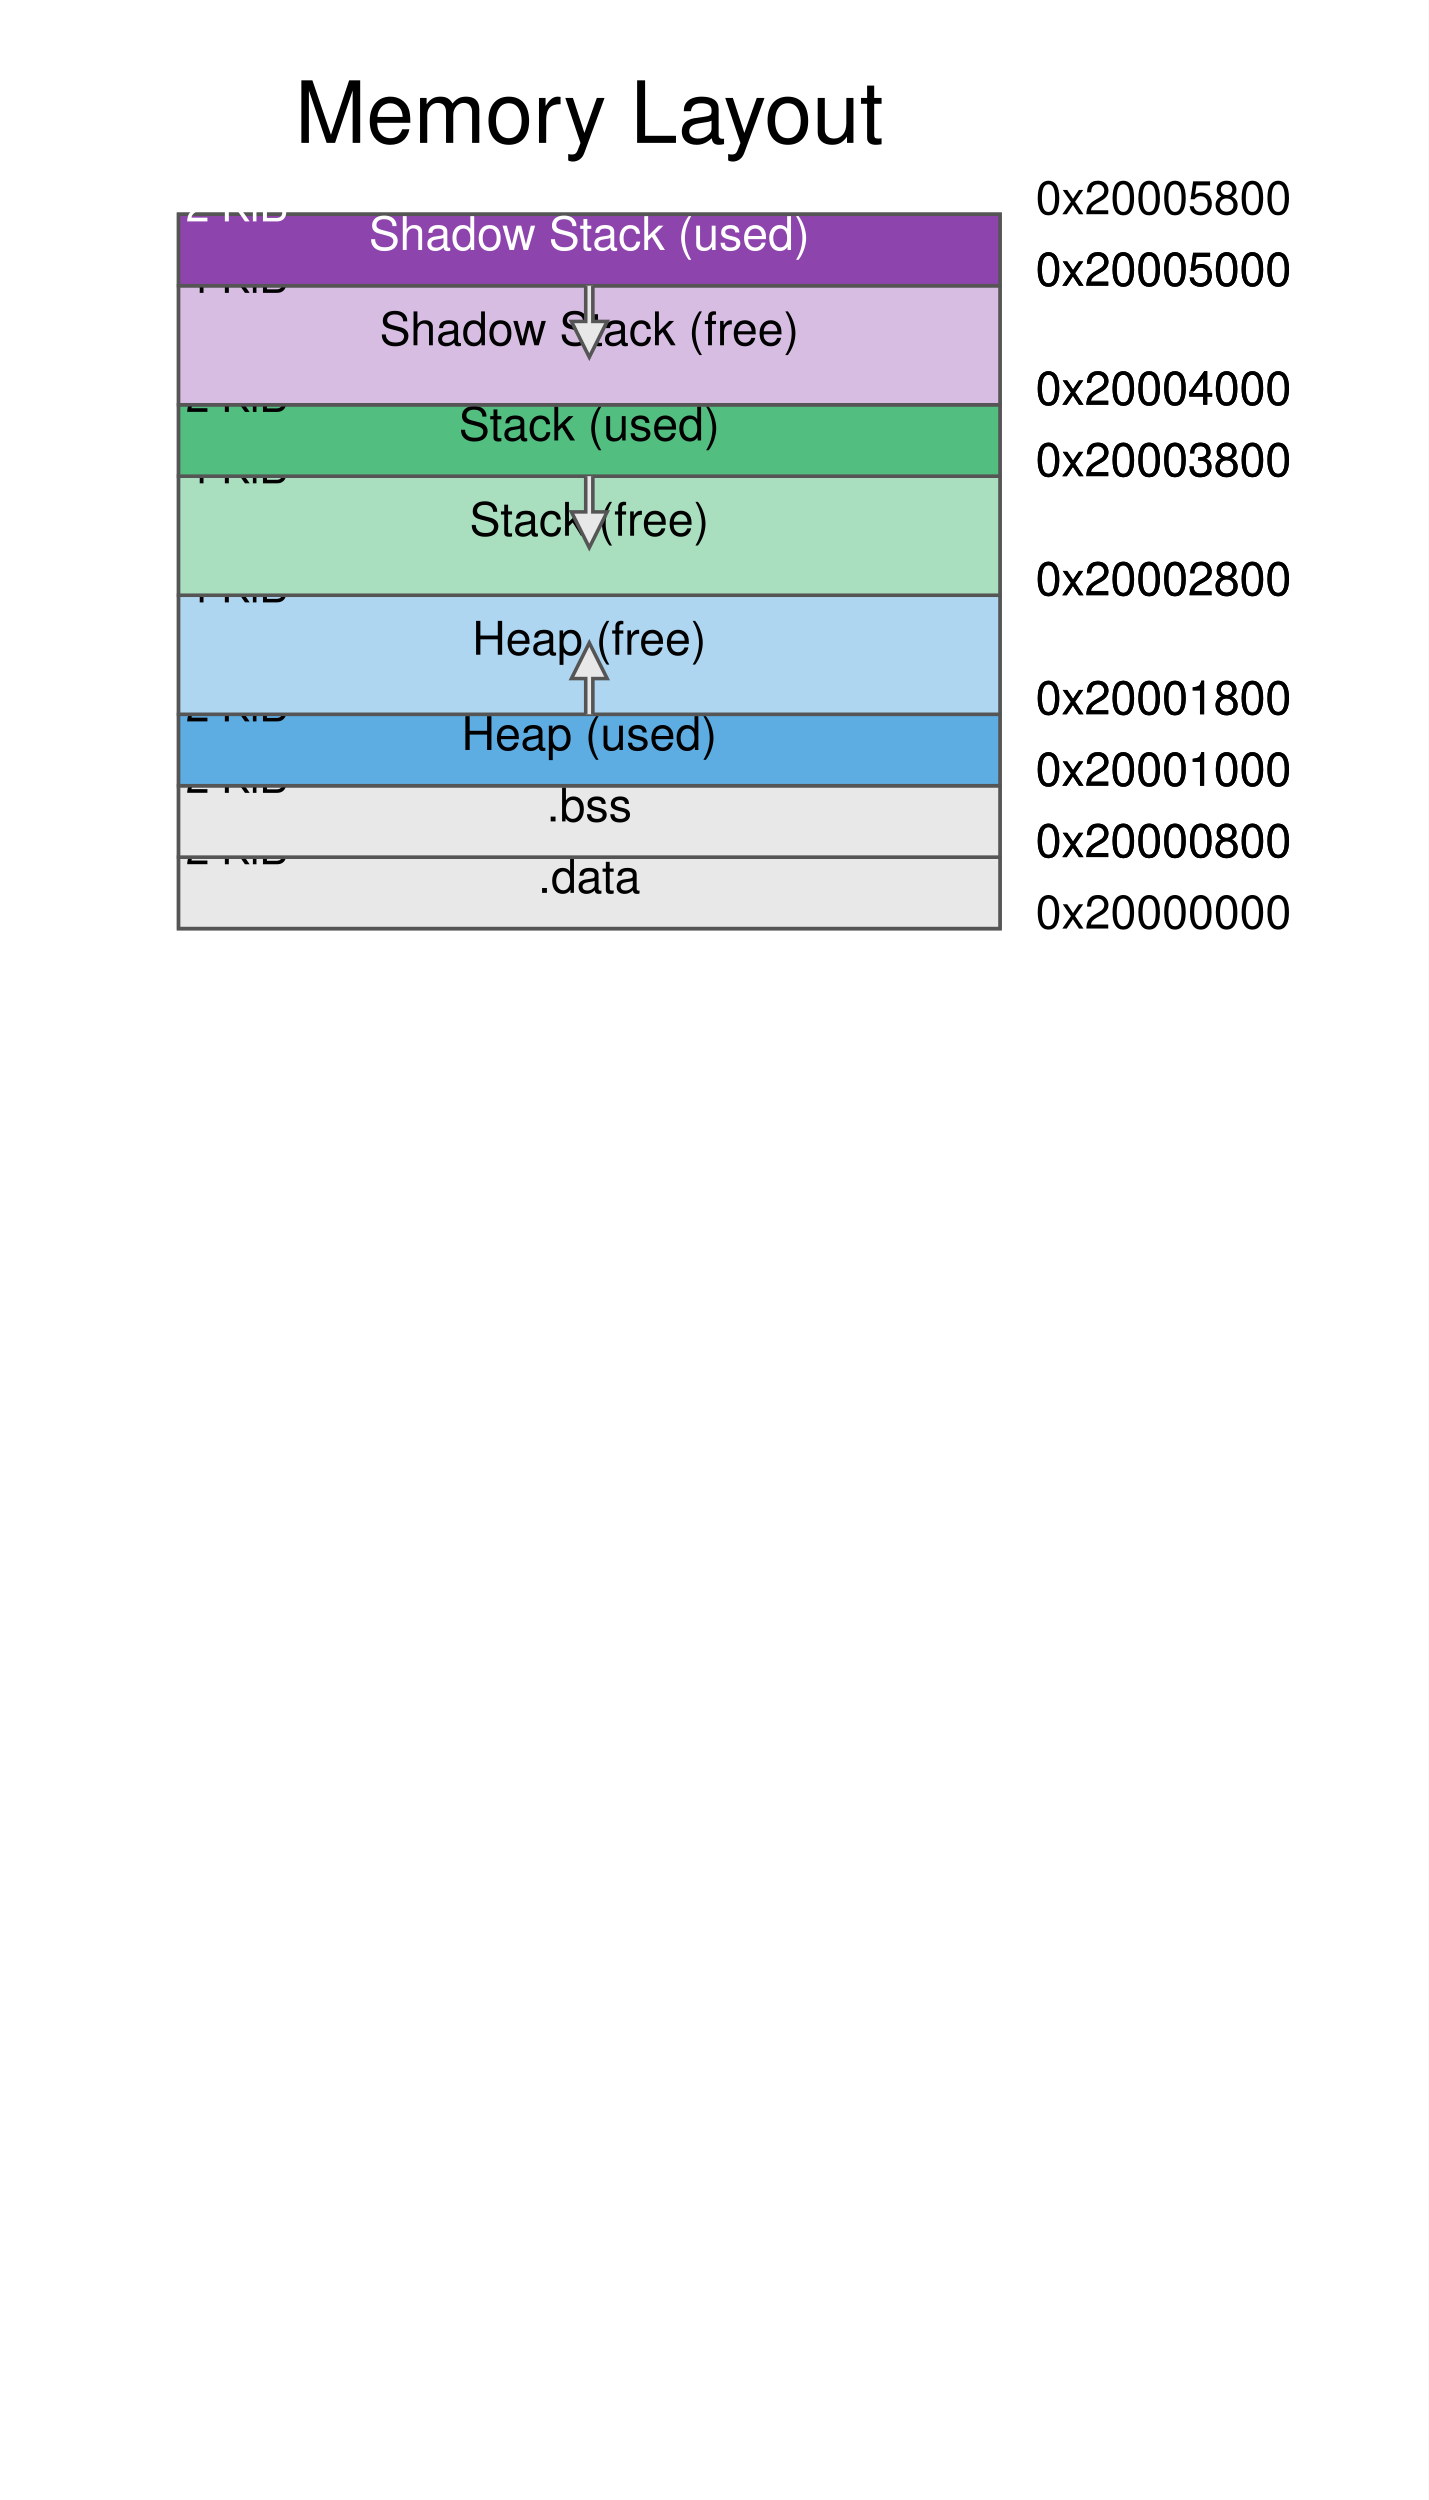
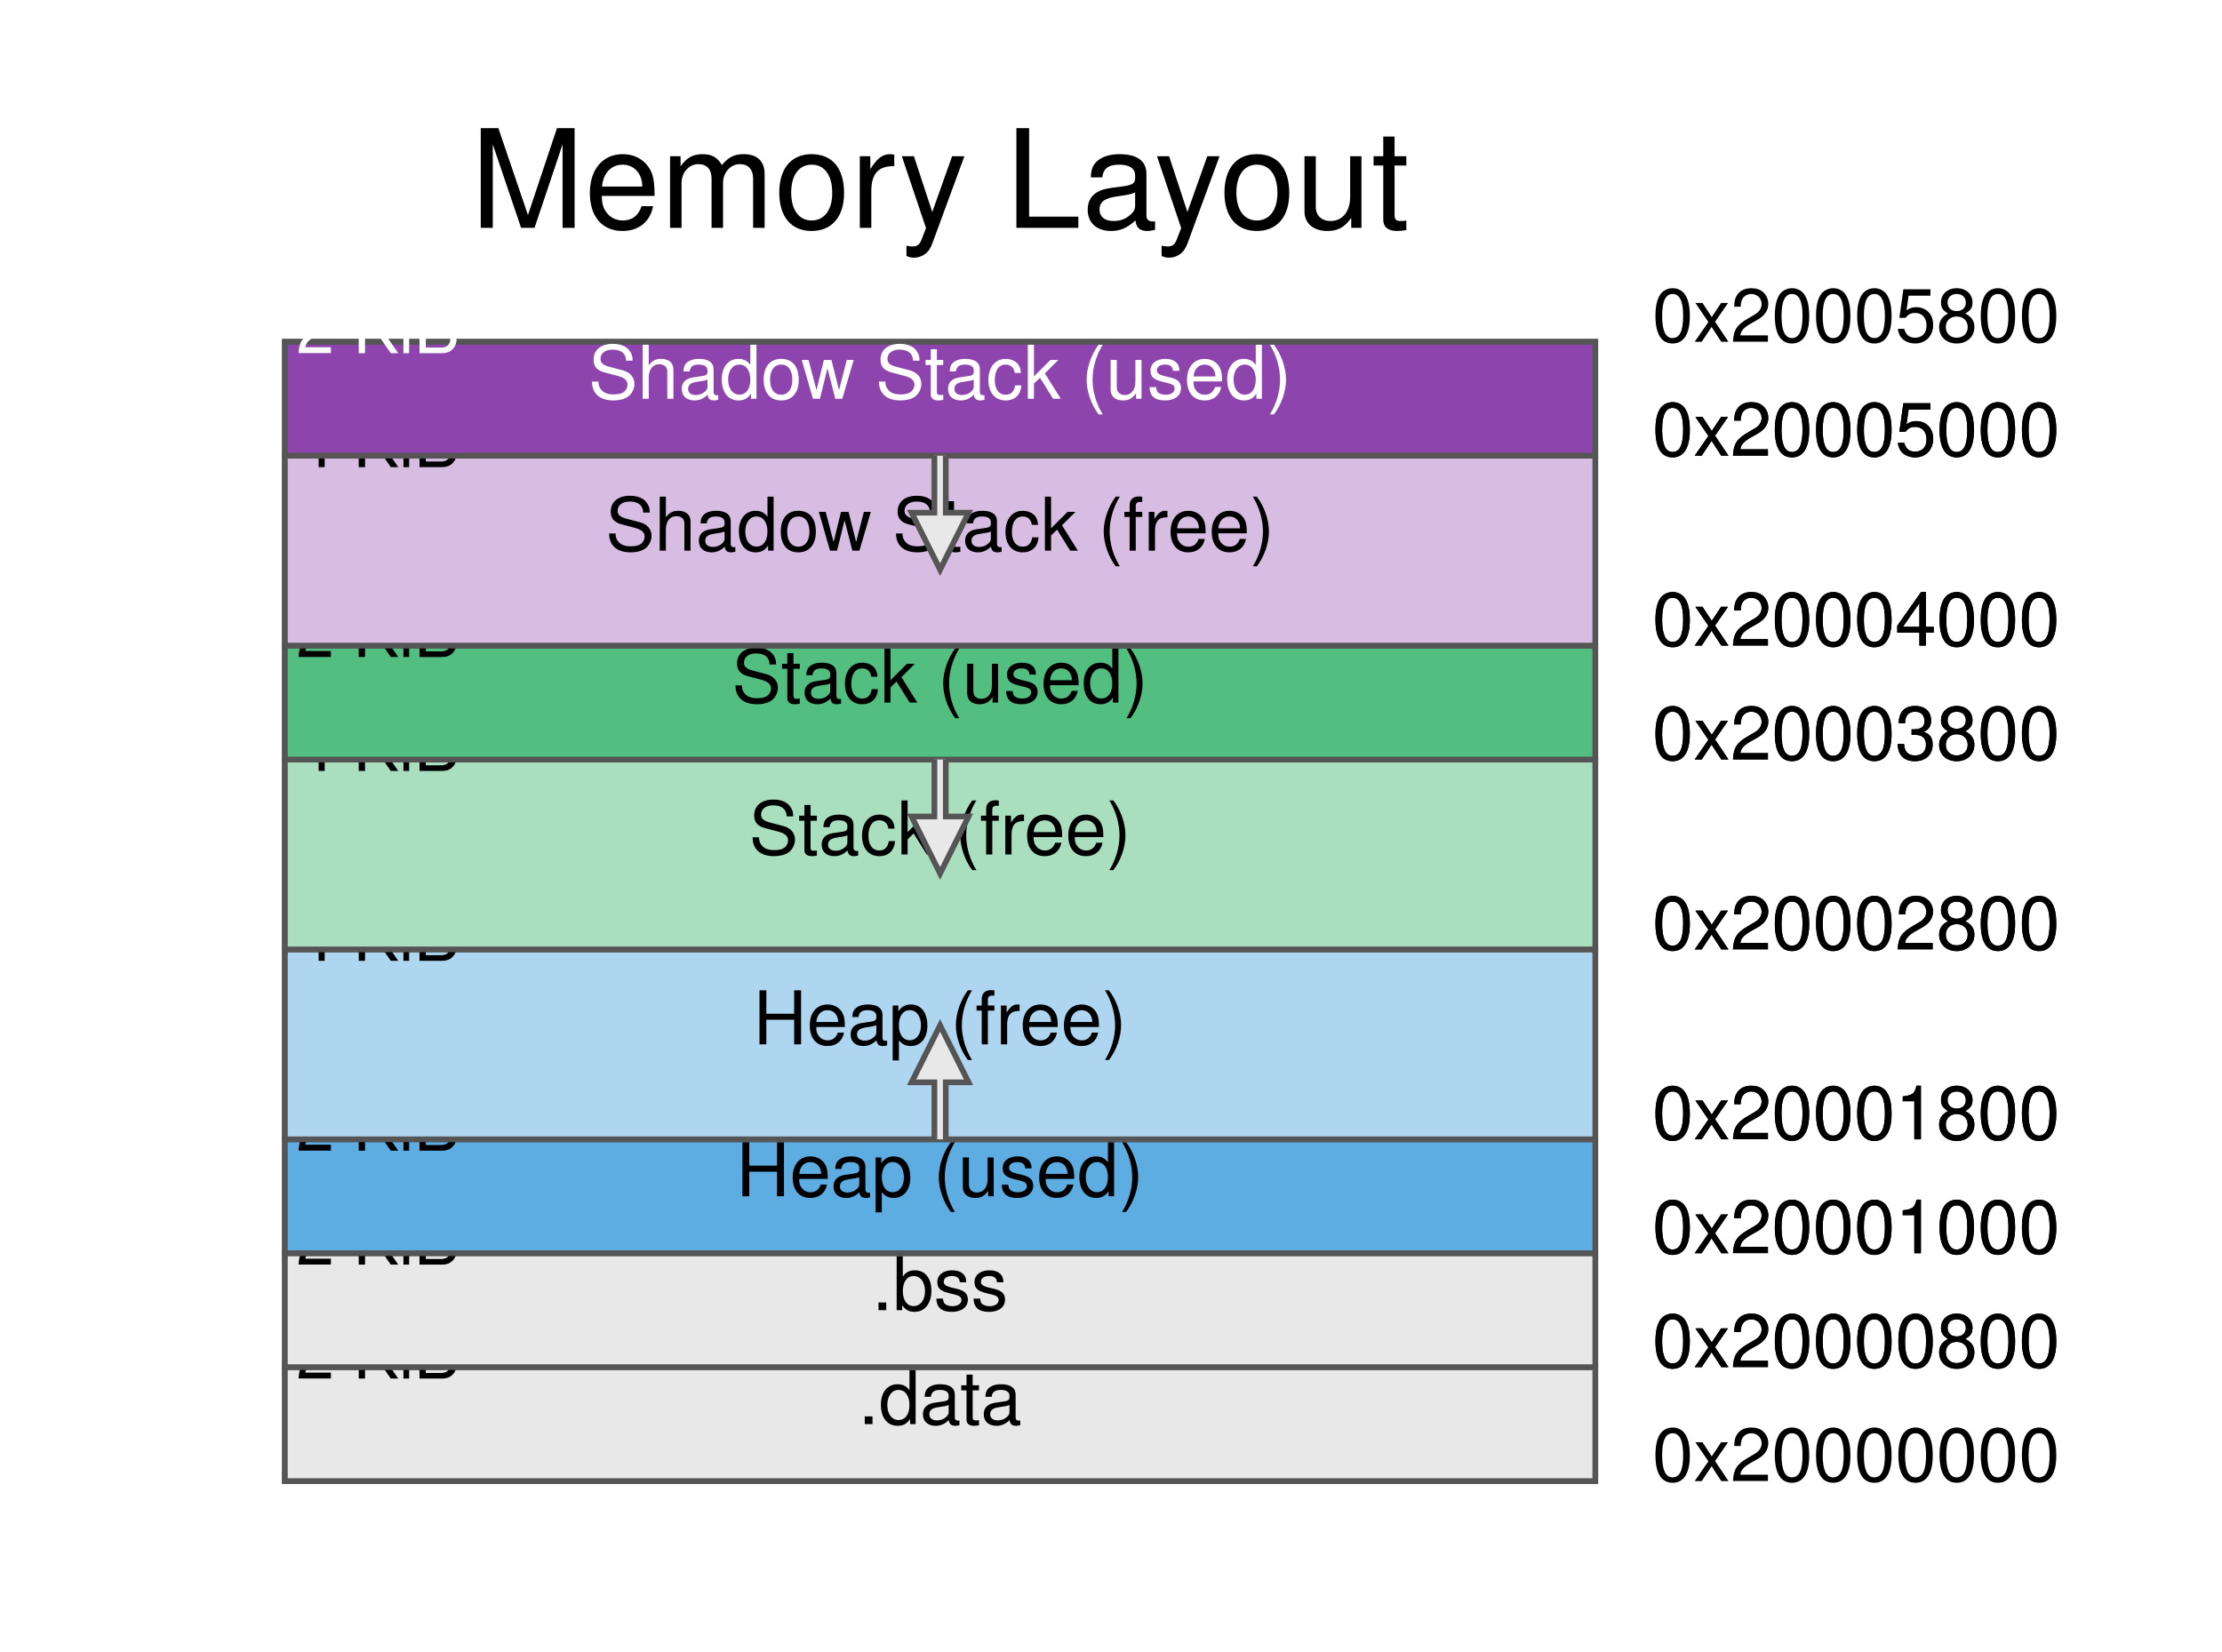
- <svg xmlns="http://www.w3.org/2000/svg" width="400" height="700" viewBox="0 0 400 700">
-   <rect x="0" y="0" width="400" height="700" fill="#ffffff" />
+ <svg xmlns="http://www.w3.org/2000/svg" width="390" height="290" viewBox="0 0 390 290">
+   <rect x="0" y="0" width="390" height="290" fill="#ffffff" />
  <g>
    <text x="115.0" y="-20" stroke="none" fill="#000000" stroke-width="0" font-size="24px" font-weight="normal" font-family="Helvetica" text-anchor="middle" alignment-baseline="middle" transform="translate(50.0,60.0)">Memory Layout</text>
    <g transform="translate(50.0,60.0)">
      <rect x="0" y="0" width="230.0" height="200.0" fill="#ffffff" stroke="#555555" stroke-width="1" />
      <rect x="0" y="180" width="230.0" height="20.0" fill="#e8e8e8" stroke="#555555" stroke-width="1" />
      <text x="115.0" y="190" stroke="none" fill="#000000" stroke-width="0" font-size="13" font-weight="normal" font-family="Helvetica" text-anchor="middle" alignment-baseline="middle">.data</text>
      <text x="240.0" y="200" stroke="none" fill="#000000" stroke-width="0" font-size="13" font-weight="normal" font-family="Helvetica" text-anchor="start" alignment-baseline="middle">0x20000000</text>
      <text x="240.0" y="180" stroke="none" fill="#000000" stroke-width="0" font-size="13" font-weight="normal" font-family="Helvetica" text-anchor="start" alignment-baseline="middle">0x20000800</text>
      <text x="2" y="182" stroke="none" fill="#000000" stroke-width="0" font-size="12px" font-weight="normal" font-family="Helvetica" text-anchor="start" alignment-baseline="hanging">2 KiB</text>
      <rect x="0" y="160" width="230.0" height="20.0" fill="#e8e8e8" stroke="#555555" stroke-width="1" />
      <text x="115.0" y="170" stroke="none" fill="#000000" stroke-width="0" font-size="13" font-weight="normal" font-family="Helvetica" text-anchor="middle" alignment-baseline="middle">.bss</text>
      <text x="240.0" y="180" stroke="none" fill="#000000" stroke-width="0" font-size="13" font-weight="normal" font-family="Helvetica" text-anchor="start" alignment-baseline="middle">0x20000800</text>
      <text x="240.0" y="160" stroke="none" fill="#000000" stroke-width="0" font-size="13" font-weight="normal" font-family="Helvetica" text-anchor="start" alignment-baseline="middle">0x20001000</text>
      <text x="2" y="162" stroke="none" fill="#000000" stroke-width="0" font-size="12px" font-weight="normal" font-family="Helvetica" text-anchor="start" alignment-baseline="hanging">2 KiB</text>
      <rect x="0" y="140" width="230.0" height="20.0" fill="#5dade2" stroke="#555555" stroke-width="1" />
      <text x="115.0" y="150" stroke="none" fill="#000000" stroke-width="0" font-size="13" font-weight="normal" font-family="Helvetica" text-anchor="middle" alignment-baseline="middle">Heap (used)</text>
      <text x="240.0" y="160" stroke="none" fill="#000000" stroke-width="0" font-size="13" font-weight="normal" font-family="Helvetica" text-anchor="start" alignment-baseline="middle">0x20001000</text>
      <text x="240.0" y="140" stroke="none" fill="#000000" stroke-width="0" font-size="13" font-weight="normal" font-family="Helvetica" text-anchor="start" alignment-baseline="middle">0x20001800</text>
      <text x="2" y="142" stroke="none" fill="#000000" stroke-width="0" font-size="12px" font-weight="normal" font-family="Helvetica" text-anchor="start" alignment-baseline="hanging">2 KiB</text>
      <rect x="0" y="106.667" width="230.0" height="33.333" fill="#aed6f1" stroke="#555555" stroke-width="1" />
      <text x="115.0" y="123.333" stroke="none" fill="#000000" stroke-width="0" font-size="13" font-weight="normal" font-family="Helvetica" text-anchor="middle" alignment-baseline="middle">Heap (free)</text>
      <text x="240.0" y="140" stroke="none" fill="#000000" stroke-width="0" font-size="13" font-weight="normal" font-family="Helvetica" text-anchor="start" alignment-baseline="middle">0x20001800</text>
      <text x="240.0" y="106.667" stroke="none" fill="#000000" stroke-width="0" font-size="13" font-weight="normal" font-family="Helvetica" text-anchor="start" alignment-baseline="middle">0x20002800</text>
      <text x="2" y="108.667" stroke="none" fill="#000000" stroke-width="0" font-size="12px" font-weight="normal" font-family="Helvetica" text-anchor="start" alignment-baseline="hanging">4 KiB</text>
      <rect x="0" y="73.333" width="230.0" height="33.333" fill="#a9dfbf" stroke="#555555" stroke-width="1" />
      <text x="115.0" y="90" stroke="none" fill="#000000" stroke-width="0" font-size="13" font-weight="normal" font-family="Helvetica" text-anchor="middle" alignment-baseline="middle">Stack (free)</text>
      <text x="240.0" y="106.667" stroke="none" fill="#000000" stroke-width="0" font-size="13" font-weight="normal" font-family="Helvetica" text-anchor="start" alignment-baseline="middle">0x20002800</text>
      <text x="240.0" y="73.333" stroke="none" fill="#000000" stroke-width="0" font-size="13" font-weight="normal" font-family="Helvetica" text-anchor="start" alignment-baseline="middle">0x20003800</text>
      <text x="2" y="75.333" stroke="none" fill="#000000" stroke-width="0" font-size="12px" font-weight="normal" font-family="Helvetica" text-anchor="start" alignment-baseline="hanging">4 KiB</text>
      <rect x="0" y="53.333" width="230.0" height="20.0" fill="#52be80" stroke="#555555" stroke-width="1" />
      <text x="115.0" y="63.333" stroke="none" fill="#000000" stroke-width="0" font-size="13" font-weight="normal" font-family="Helvetica" text-anchor="middle" alignment-baseline="middle">Stack (used)</text>
      <text x="240.0" y="73.333" stroke="none" fill="#000000" stroke-width="0" font-size="13" font-weight="normal" font-family="Helvetica" text-anchor="start" alignment-baseline="middle">0x20003800</text>
      <text x="240.0" y="53.333" stroke="none" fill="#000000" stroke-width="0" font-size="13" font-weight="normal" font-family="Helvetica" text-anchor="start" alignment-baseline="middle">0x20004000</text>
      <text x="2" y="55.333" stroke="none" fill="#000000" stroke-width="0" font-size="12px" font-weight="normal" font-family="Helvetica" text-anchor="start" alignment-baseline="hanging">2 KiB</text>
      <rect x="0" y="20.0" width="230.0" height="33.333" fill="#d7bde2" stroke="#555555" stroke-width="1" />
      <text x="115.0" y="36.667" stroke="none" fill="#000000" stroke-width="0" font-size="13" font-weight="normal" font-family="Helvetica" text-anchor="middle" alignment-baseline="middle">Shadow Stack (free)</text>
      <text x="240.0" y="53.333" stroke="none" fill="#000000" stroke-width="0" font-size="13" font-weight="normal" font-family="Helvetica" text-anchor="start" alignment-baseline="middle">0x20004000</text>
      <text x="240.0" y="20.0" stroke="none" fill="#000000" stroke-width="0" font-size="13" font-weight="normal" font-family="Helvetica" text-anchor="start" alignment-baseline="middle">0x20005000</text>
      <text x="2" y="22.0" stroke="none" fill="#000000" stroke-width="0" font-size="12px" font-weight="normal" font-family="Helvetica" text-anchor="start" alignment-baseline="hanging">4 KiB</text>
      <rect x="0" y="0.0" width="230.0" height="20.0" fill="#8e44ad" stroke="#555555" stroke-width="1" />
      <text x="115.0" y="10.0" stroke="none" fill="#ffffff" stroke-width="0" font-size="13" font-weight="normal" font-family="Helvetica" text-anchor="middle" alignment-baseline="middle">Shadow Stack (used)</text>
      <text x="240.0" y="20.0" stroke="none" fill="#000000" stroke-width="0" font-size="13" font-weight="normal" font-family="Helvetica" text-anchor="start" alignment-baseline="middle">0x20005000</text>
      <text x="240.0" y="0.0" stroke="none" fill="#000000" stroke-width="0" font-size="13" font-weight="normal" font-family="Helvetica" text-anchor="start" alignment-baseline="middle">0x20005800</text>
      <text x="2" y="2.0" stroke="none" fill="#ffffff" stroke-width="0" font-size="12px" font-weight="normal" font-family="Helvetica" text-anchor="start" alignment-baseline="hanging">2 KiB</text>
    </g>
  </g>
  <g>
    <g transform="translate(50.0,60.0)" />
  </g>
  <g>
    <g transform="translate(50.0,60.0)">
      <g />
      <g />
      <g>
        <polyline points="114.0,140 114.0,130 110.0,130 115.0,120 120.0,130 116.0,130 116.0,140" stroke="#555555" stroke-width="1" fill="#e8e8e8" />
      </g>
      <g />
      <g />
      <g>
        <polyline points="114.0,73.333 114.0,83.333 110.0,83.333 115.0,93.333 120.0,83.333 116.0,83.333 116.0,73.333" stroke="#555555" stroke-width="1" fill="#e8e8e8" />
      </g>
      <g />
      <g>
        <polyline points="114.0,20.0 114.0,30.0 110.0,30.0 115.0,40.0 120.0,30.0 116.0,30.0 116.0,20.0" stroke="#555555" stroke-width="1" fill="#e8e8e8" />
      </g>
    </g>
  </g>
</svg>
